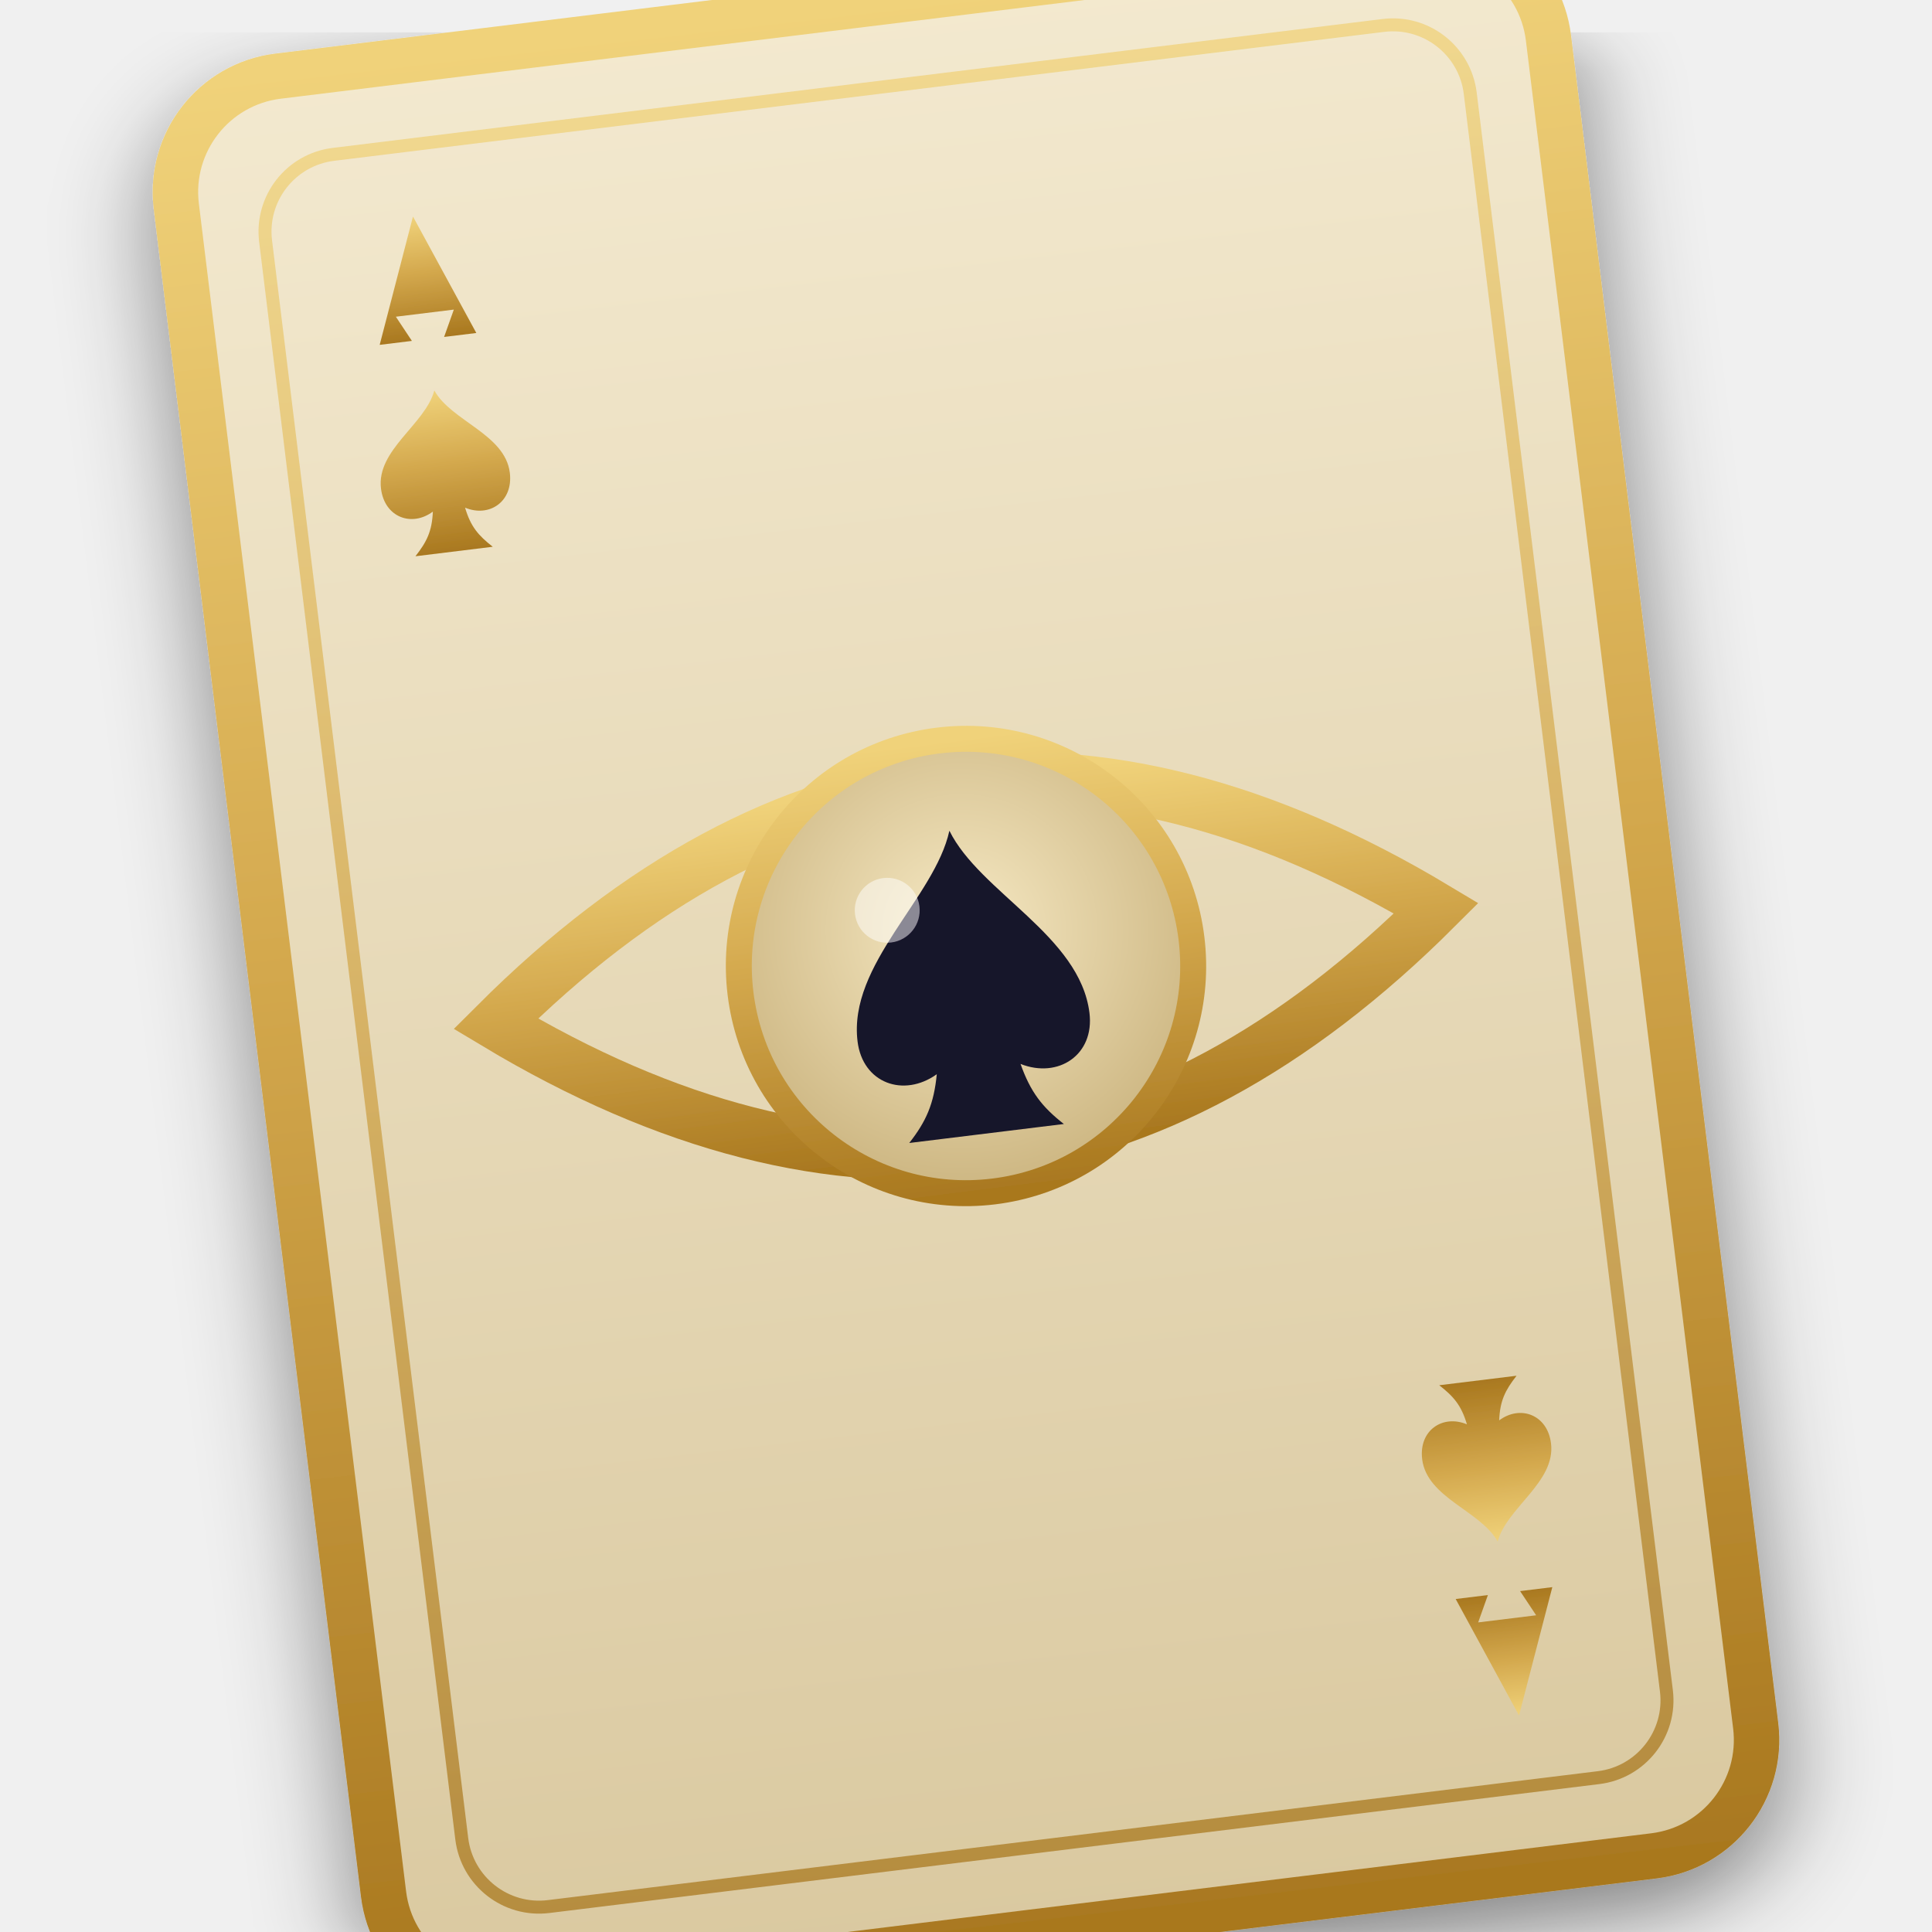
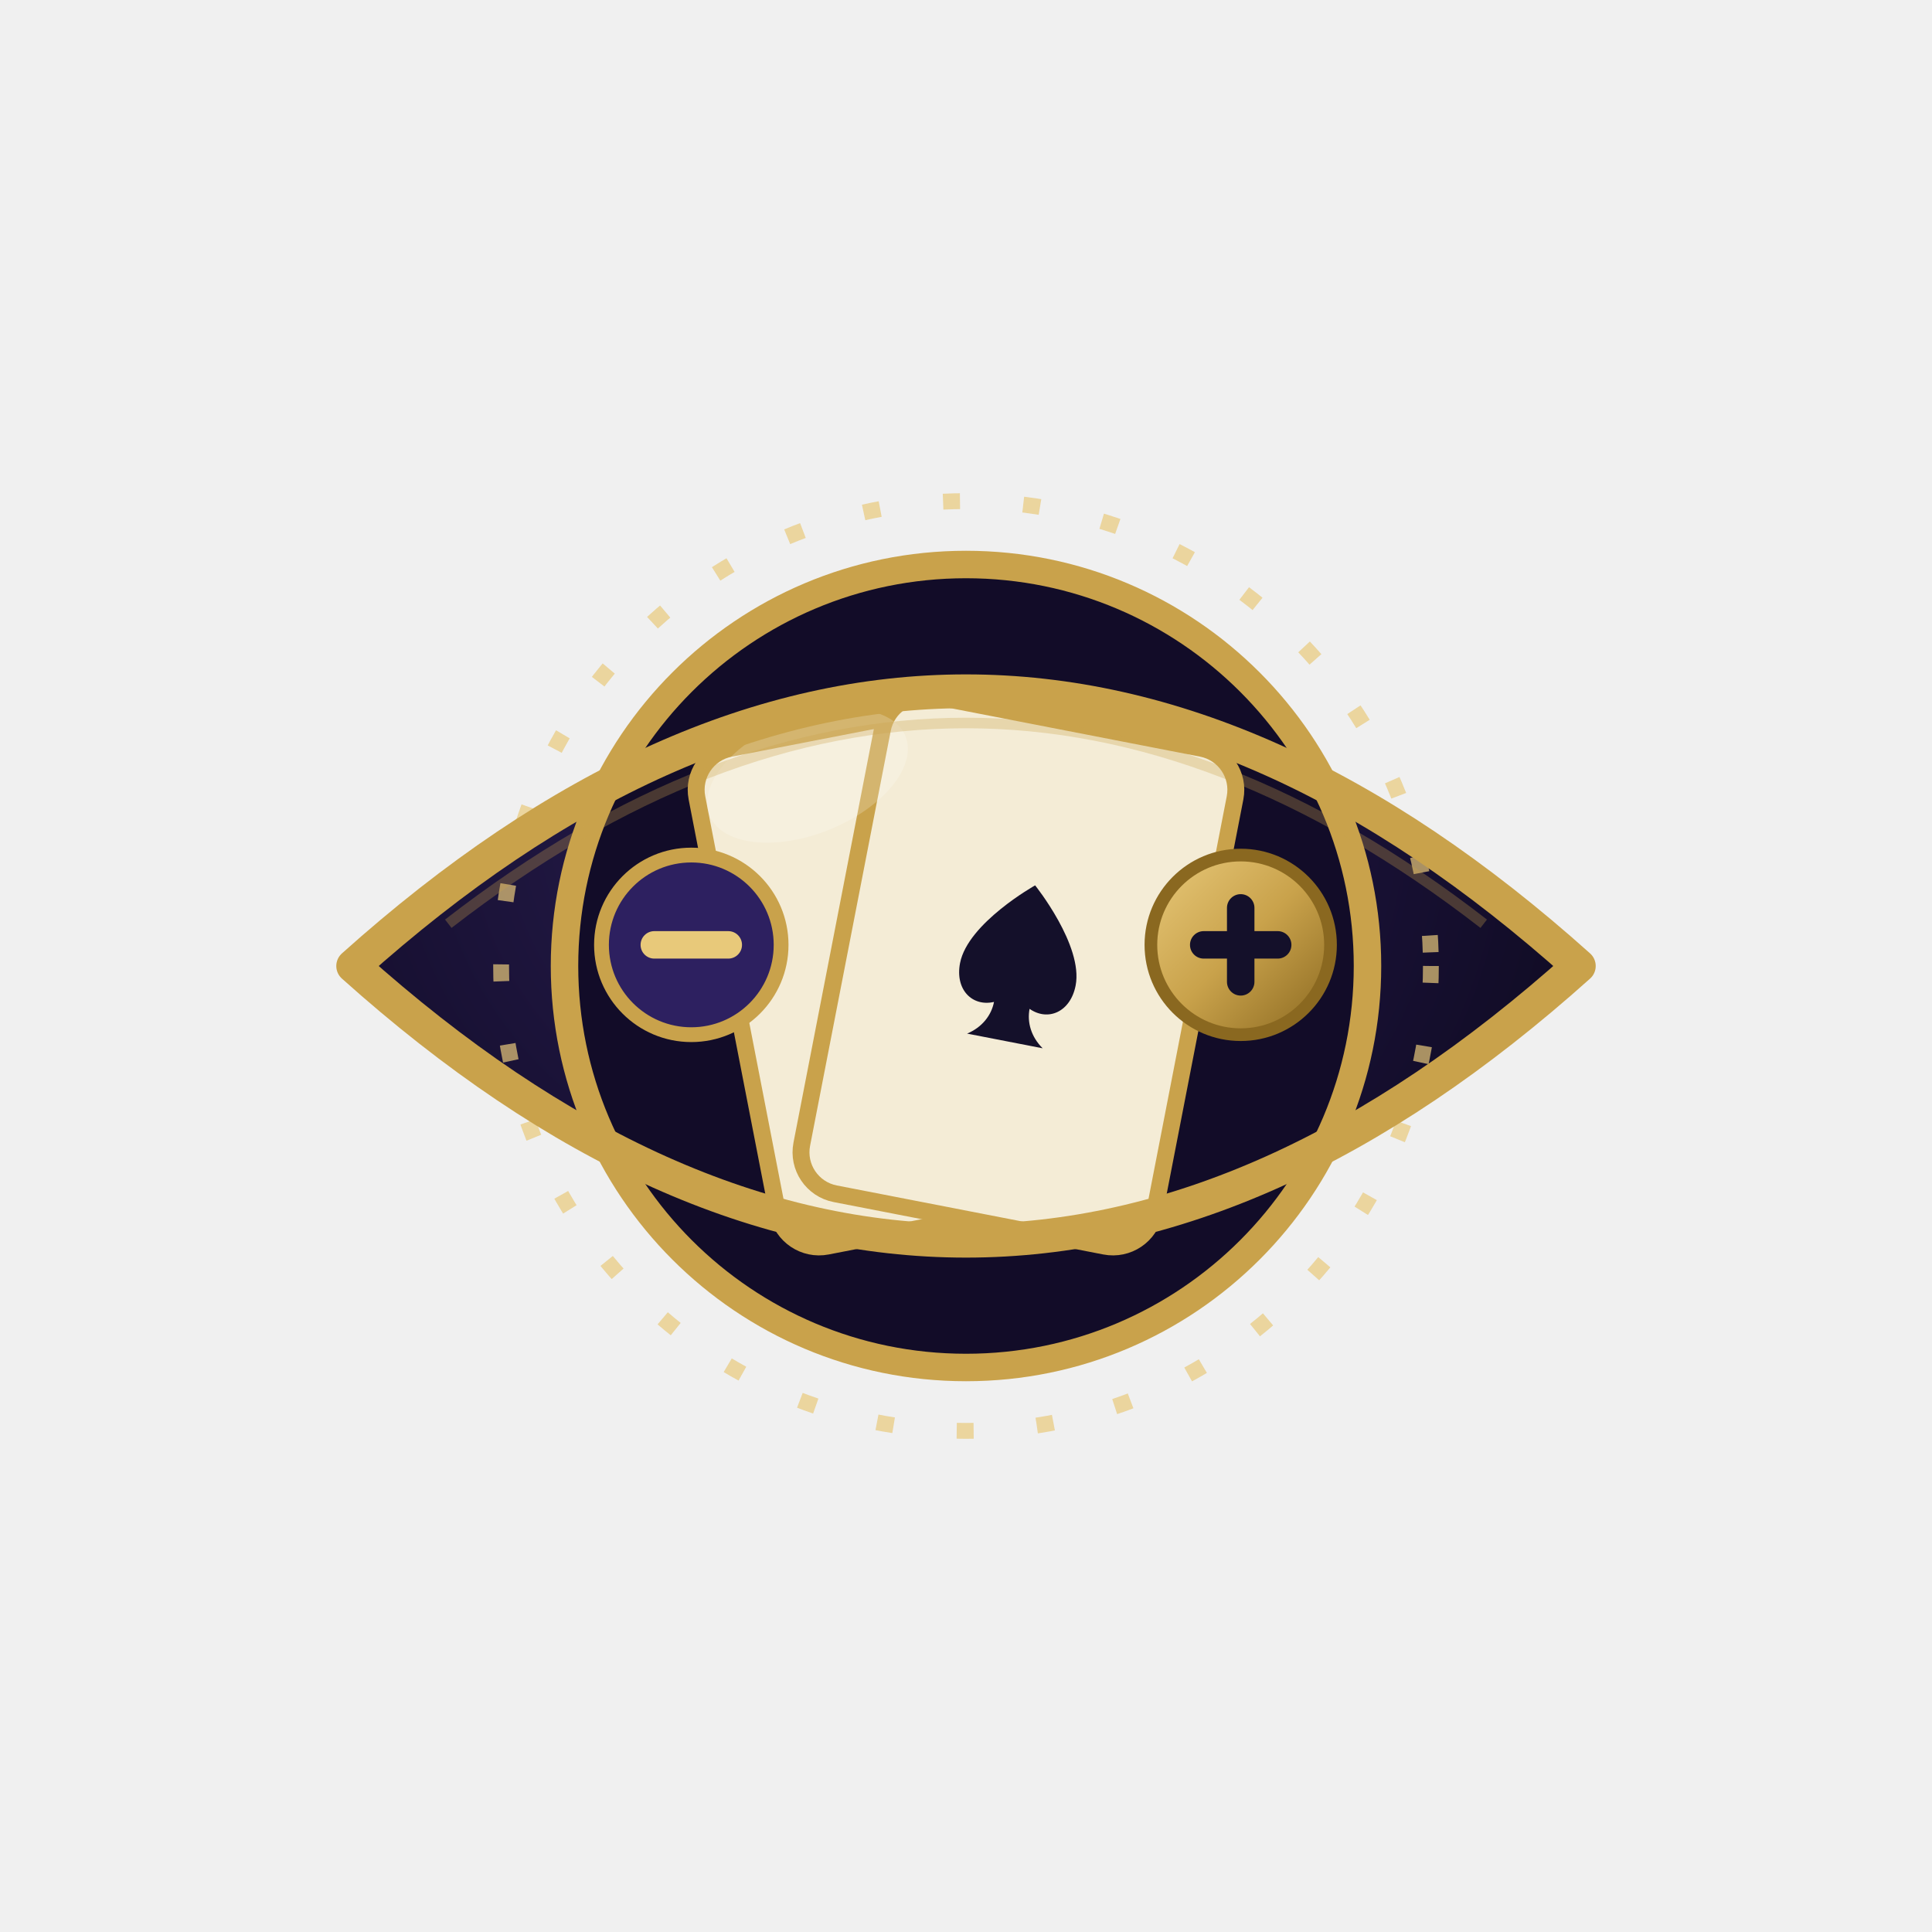
<svg xmlns="http://www.w3.org/2000/svg" width="1024" height="1024" viewBox="0 0 1024 1024">
  <defs>
-     <linearGradient id="gold" x1="0" y1="0" x2="0" y2="1">
-       <stop offset="0%" stop-color="#f0d27a" />
-       <stop offset="45%" stop-color="#d4a94e" />
-       <stop offset="100%" stop-color="#a9781f" />
+     <linearGradient id="g" x1="0" y1="0" x2="1" y2="1">
+       <stop offset="0" stop-color="#e8c97a" />
+       <stop offset="0.5" stop-color="#c9a24b" />
+       <stop offset="1" stop-color="#8a6820" />
    </linearGradient>
-     <linearGradient id="parch" x1="0" y1="0" x2="0" y2="1">
-       <stop offset="0%" stop-color="#f3e9cf" />
-       <stop offset="100%" stop-color="#dac9a0" />
-     </linearGradient>
-     <radialGradient id="iris" cx="50%" cy="42%" r="60%">
-       <stop offset="0%" stop-color="#f6e9c4" />
-       <stop offset="100%" stop-color="#cbb47f" />
+     <radialGradient id="ir" cx="42%" cy="36%" r="75%">
+       <stop offset="0" stop-color="#2a1f52" />
+       <stop offset="0.6" stop-color="#160f30" />
+       <stop offset="1" stop-color="#0b0818" />
    </radialGradient>
-     <filter id="soft" x="-20%" y="-20%" width="140%" height="140%">
-       <feDropShadow dx="0" dy="10" stdDeviation="14" flood-color="#000" flood-opacity="0.45" />
-     </filter>
+     <clipPath id="ec">
+       <path d="M6 64 Q64 12 122 64 Q64 116 6 64 Z" />
+     </clipPath>
+     <clipPath id="icl">
+       <circle cx="64" cy="64" r="38" />
+     </clipPath>
  </defs>
-   <g transform="translate(512 512) scale(1.72) translate(-512 -512) rotate(-7 512 512)" filter="url(#soft)">
-     <rect x="299" y="214" width="426" height="596" rx="36" fill="url(#parch)" stroke="url(#gold)" stroke-width="14" />
-     <rect x="325" y="240" width="374" height="544" rx="24" fill="none" stroke="url(#gold)" stroke-width="4" opacity="0.75" />
-     <g fill="url(#gold)">
-       <path d="M356 300 L386 300 L371 262 Z M362 292 L380 292 L376 300 L366 300 Z" />
-       <path d="M371 316 C367 326 351 332 351 344 C351 353 359 357 366 353 C365 359 363 362 359 366 L383 366 C379 362 377 359 376 353 C383 357 391 353 391 344 C391 332 375 326 371 316 Z" />
+   <g transform="translate(153.6 153.6) scale(5.6)">
+     <g clip-path="url(#ec)">
+       <rect x="6" y="12" width="116" height="104" fill="url(#ir)" />
    </g>
-     <g fill="url(#gold)" transform="rotate(180 512 512)">
-       <path d="M356 300 L386 300 L371 262 Z M362 292 L380 292 L376 300 L366 300 Z" />
-       <path d="M371 316 C367 326 351 332 351 344 C351 353 359 357 366 353 C365 359 363 362 359 366 L383 366 C379 362 377 359 376 353 C383 357 391 353 391 344 C391 332 375 326 371 316 Z" />
+     <g clip-path="url(#icl)">
+       <circle cx="64" cy="64" r="38" fill="#120c28" />
+       <g transform="rotate(-11 64 90)">
+         <rect x="47" y="40" width="34" height="48" rx="4" fill="#f4ecd6" stroke="#c9a24b" stroke-width="1.6" />
+         <path d="M50 18 C50 18 24 40 24 58 C24 70 33 76 42 72 C42 78 39 84 33 88 L67 88 C61 84 58 78 58 72 C67 76 76 70 76 58 C76 40 50 18 50 18 Z" transform="translate(53.29 51.88) scale(0.2143)" fill="#14102a" />
+       </g>
+       <g transform="rotate(11 64 90)">
+         <rect x="47" y="40" width="34" height="48" rx="4" fill="#f4ecd6" stroke="#c9a24b" stroke-width="1.6" />
+         <path d="M50 18 C50 18 24 40 24 58 C24 70 33 76 42 72 C42 78 39 84 33 88 L67 88 C61 84 58 78 58 72 C67 76 76 70 76 58 C76 40 50 18 50 18 Z" transform="translate(53.29 51.88) scale(0.2143)" fill="#14102a" />
+       </g>
+       <circle cx="38" cy="62" r="8.5" fill="#2d2060" stroke="#c9a24b" stroke-width="1.4" />
+       <rect x="33.2" y="60.7" width="9.6" height="2.6" rx="1.3" fill="#e8c97a" />
+       <circle cx="90" cy="62" r="8.5" fill="url(#g)" stroke="#8a6820" stroke-width="1.2" />
+       <rect x="85.2" y="60.7" width="9.6" height="2.6" rx="1.3" fill="#14102a" />
+       <rect x="88.7" y="57.2" width="2.6" height="9.6" rx="1.3" fill="#14102a" />
+       <ellipse cx="49" cy="46" rx="10" ry="5.5" fill="#ffffff" opacity="0.2" transform="rotate(-22 49 46)" />
    </g>
-     <path d="M366 512 Q512 398 658 512 Q512 626 366 512 Z" fill="none" stroke="url(#gold)" stroke-width="16" />
-     <circle cx="512" cy="512" r="70" fill="url(#iris)" stroke="url(#gold)" stroke-width="8" />
-     <path d="M512 470 C505 490 476 507 476 531 C476 544 488 550 499 544 C497 553 494 558 488 564 L536 564 C530 558 527 553 525 544 C536 550 548 544 548 531 C548 507 519 490 512 470 Z" fill="#17122b" />
-     <circle cx="490" cy="492" r="10" fill="#fff" opacity="0.5" />
+     <circle cx="64" cy="64" r="44" fill="none" stroke="#e8c97a" stroke-width="1.5" stroke-dasharray="1.6 6" opacity="0.7" />
+     <circle cx="64" cy="64" r="38" fill="none" stroke="#c9a24b" stroke-width="2.6" />
+     <path d="M6 64 Q64 12 122 64 Q64 116 6 64 Z" fill="none" stroke="#c9a24b" stroke-width="3.2" stroke-linejoin="round" />
+     <path d="M15 60 Q64 22 113 60" fill="none" stroke="#c9a24b" stroke-width="1" opacity="0.3" />
  </g>
</svg>
